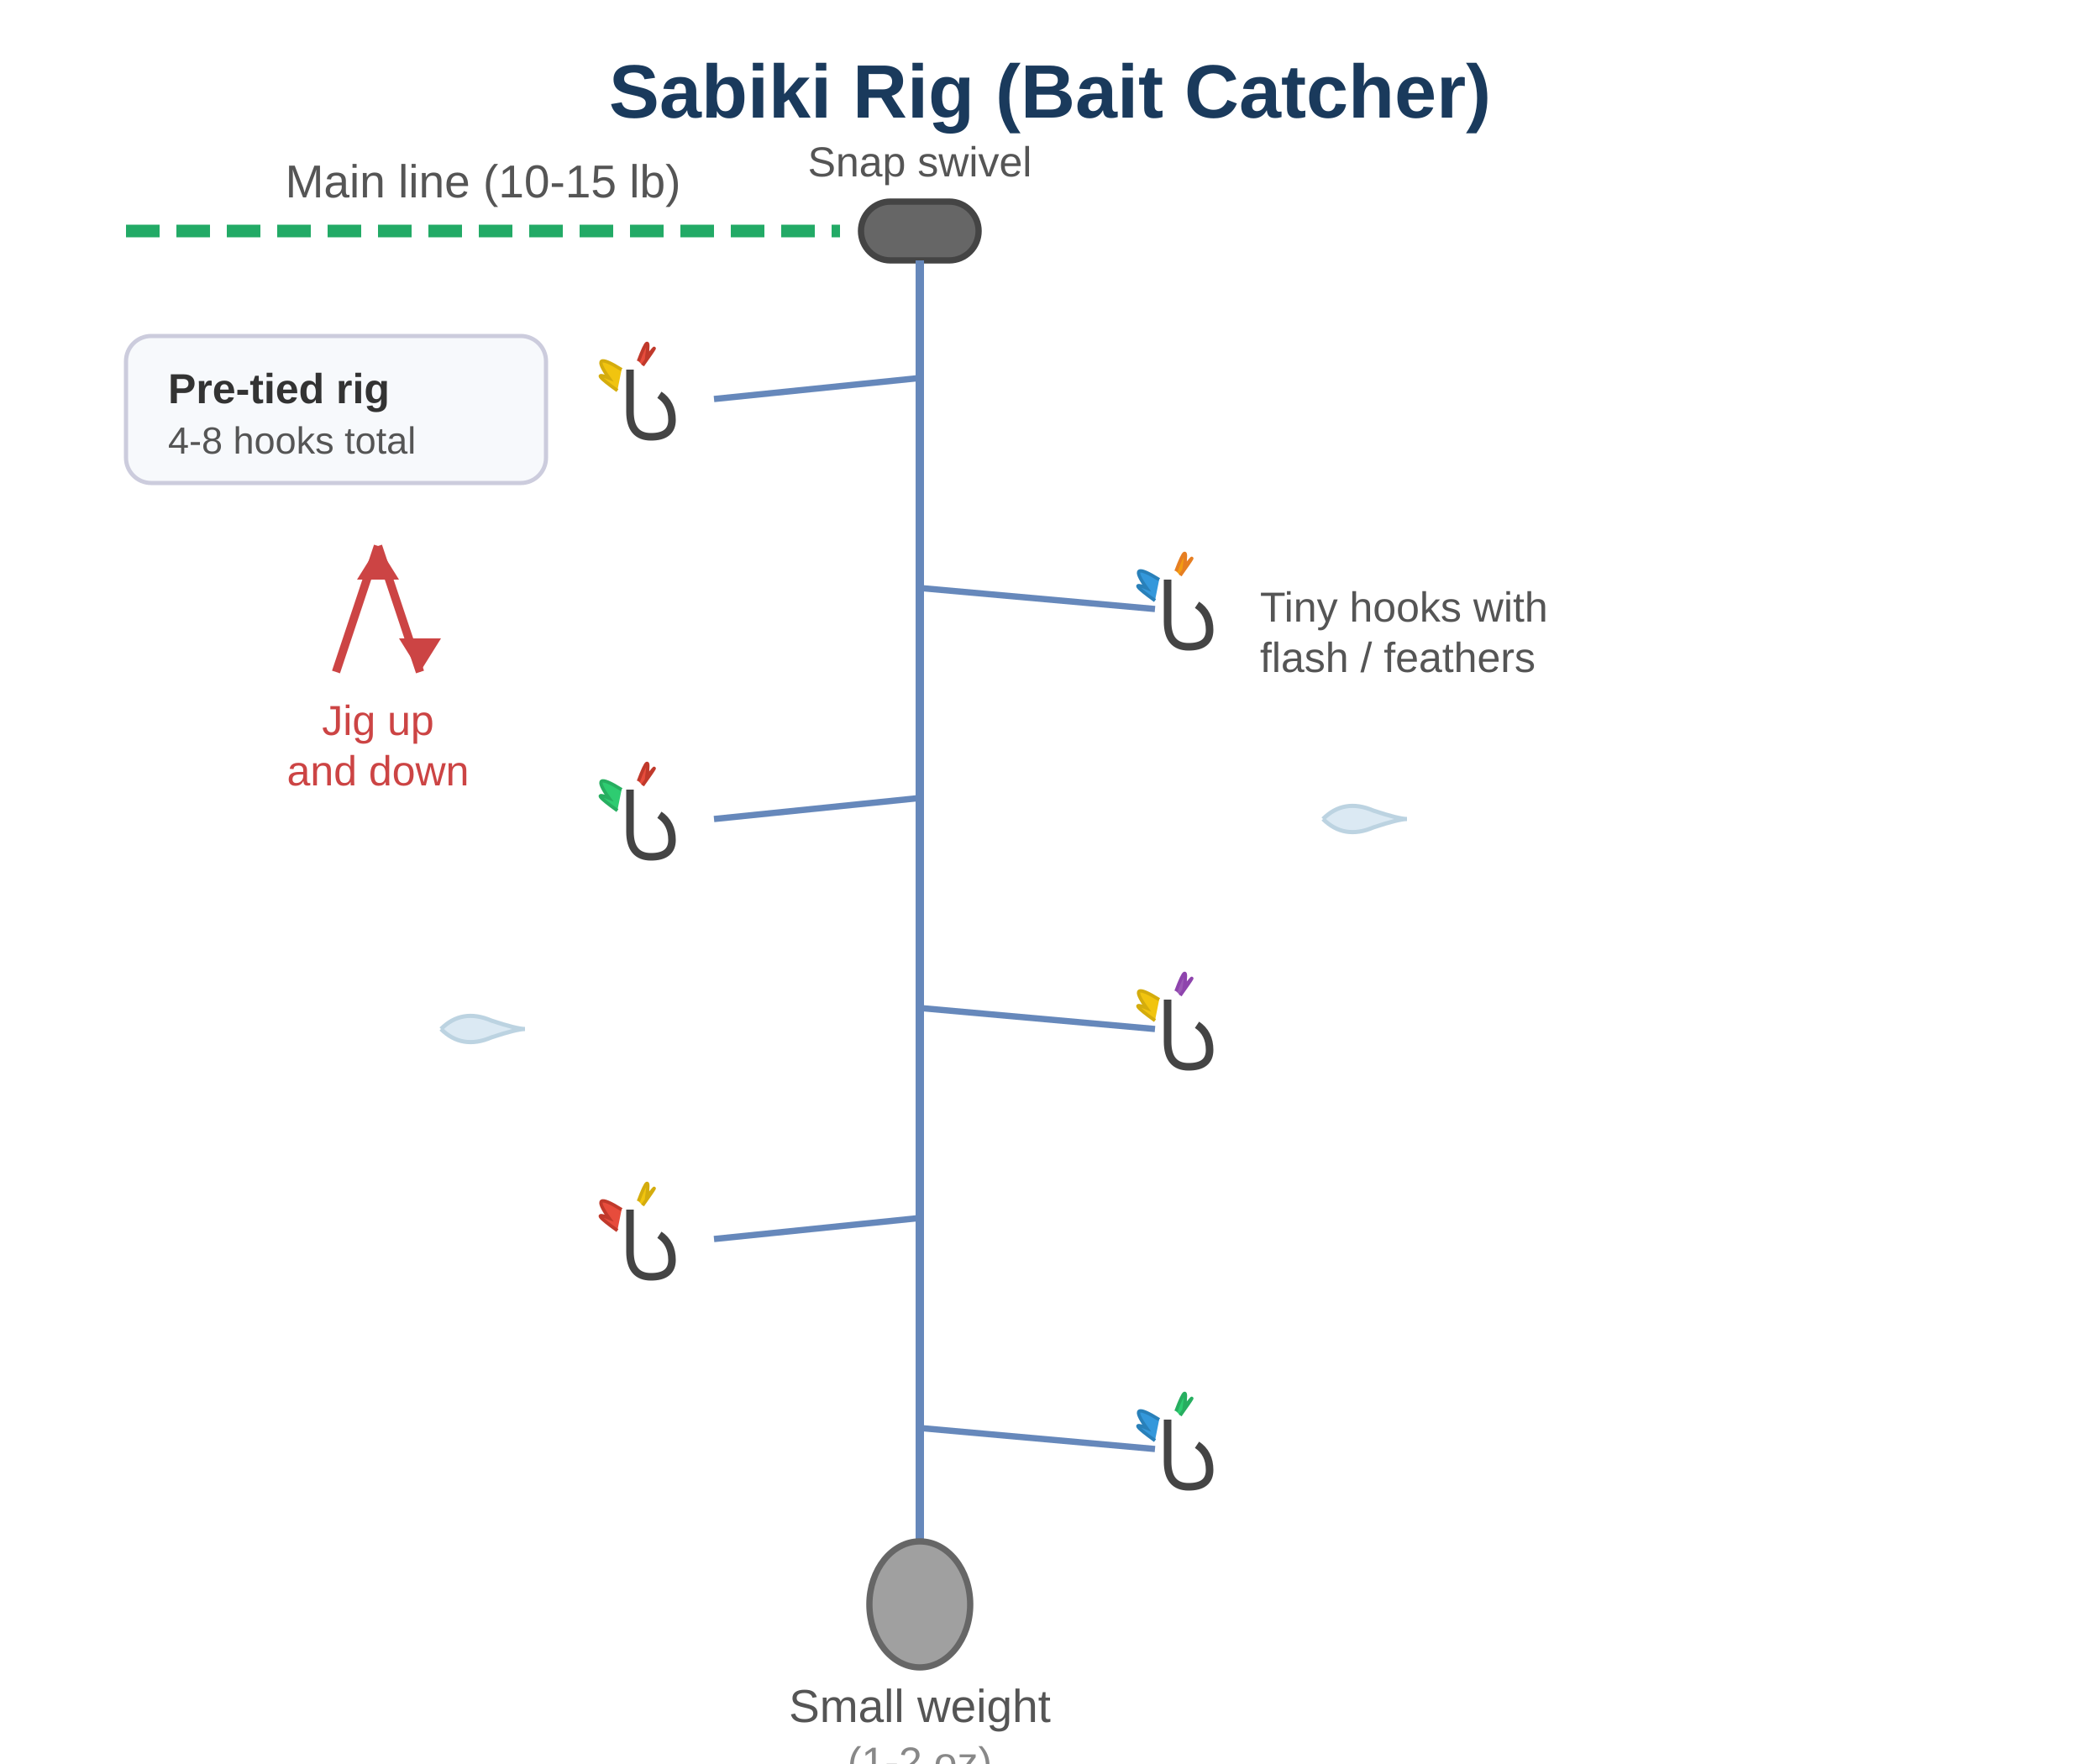
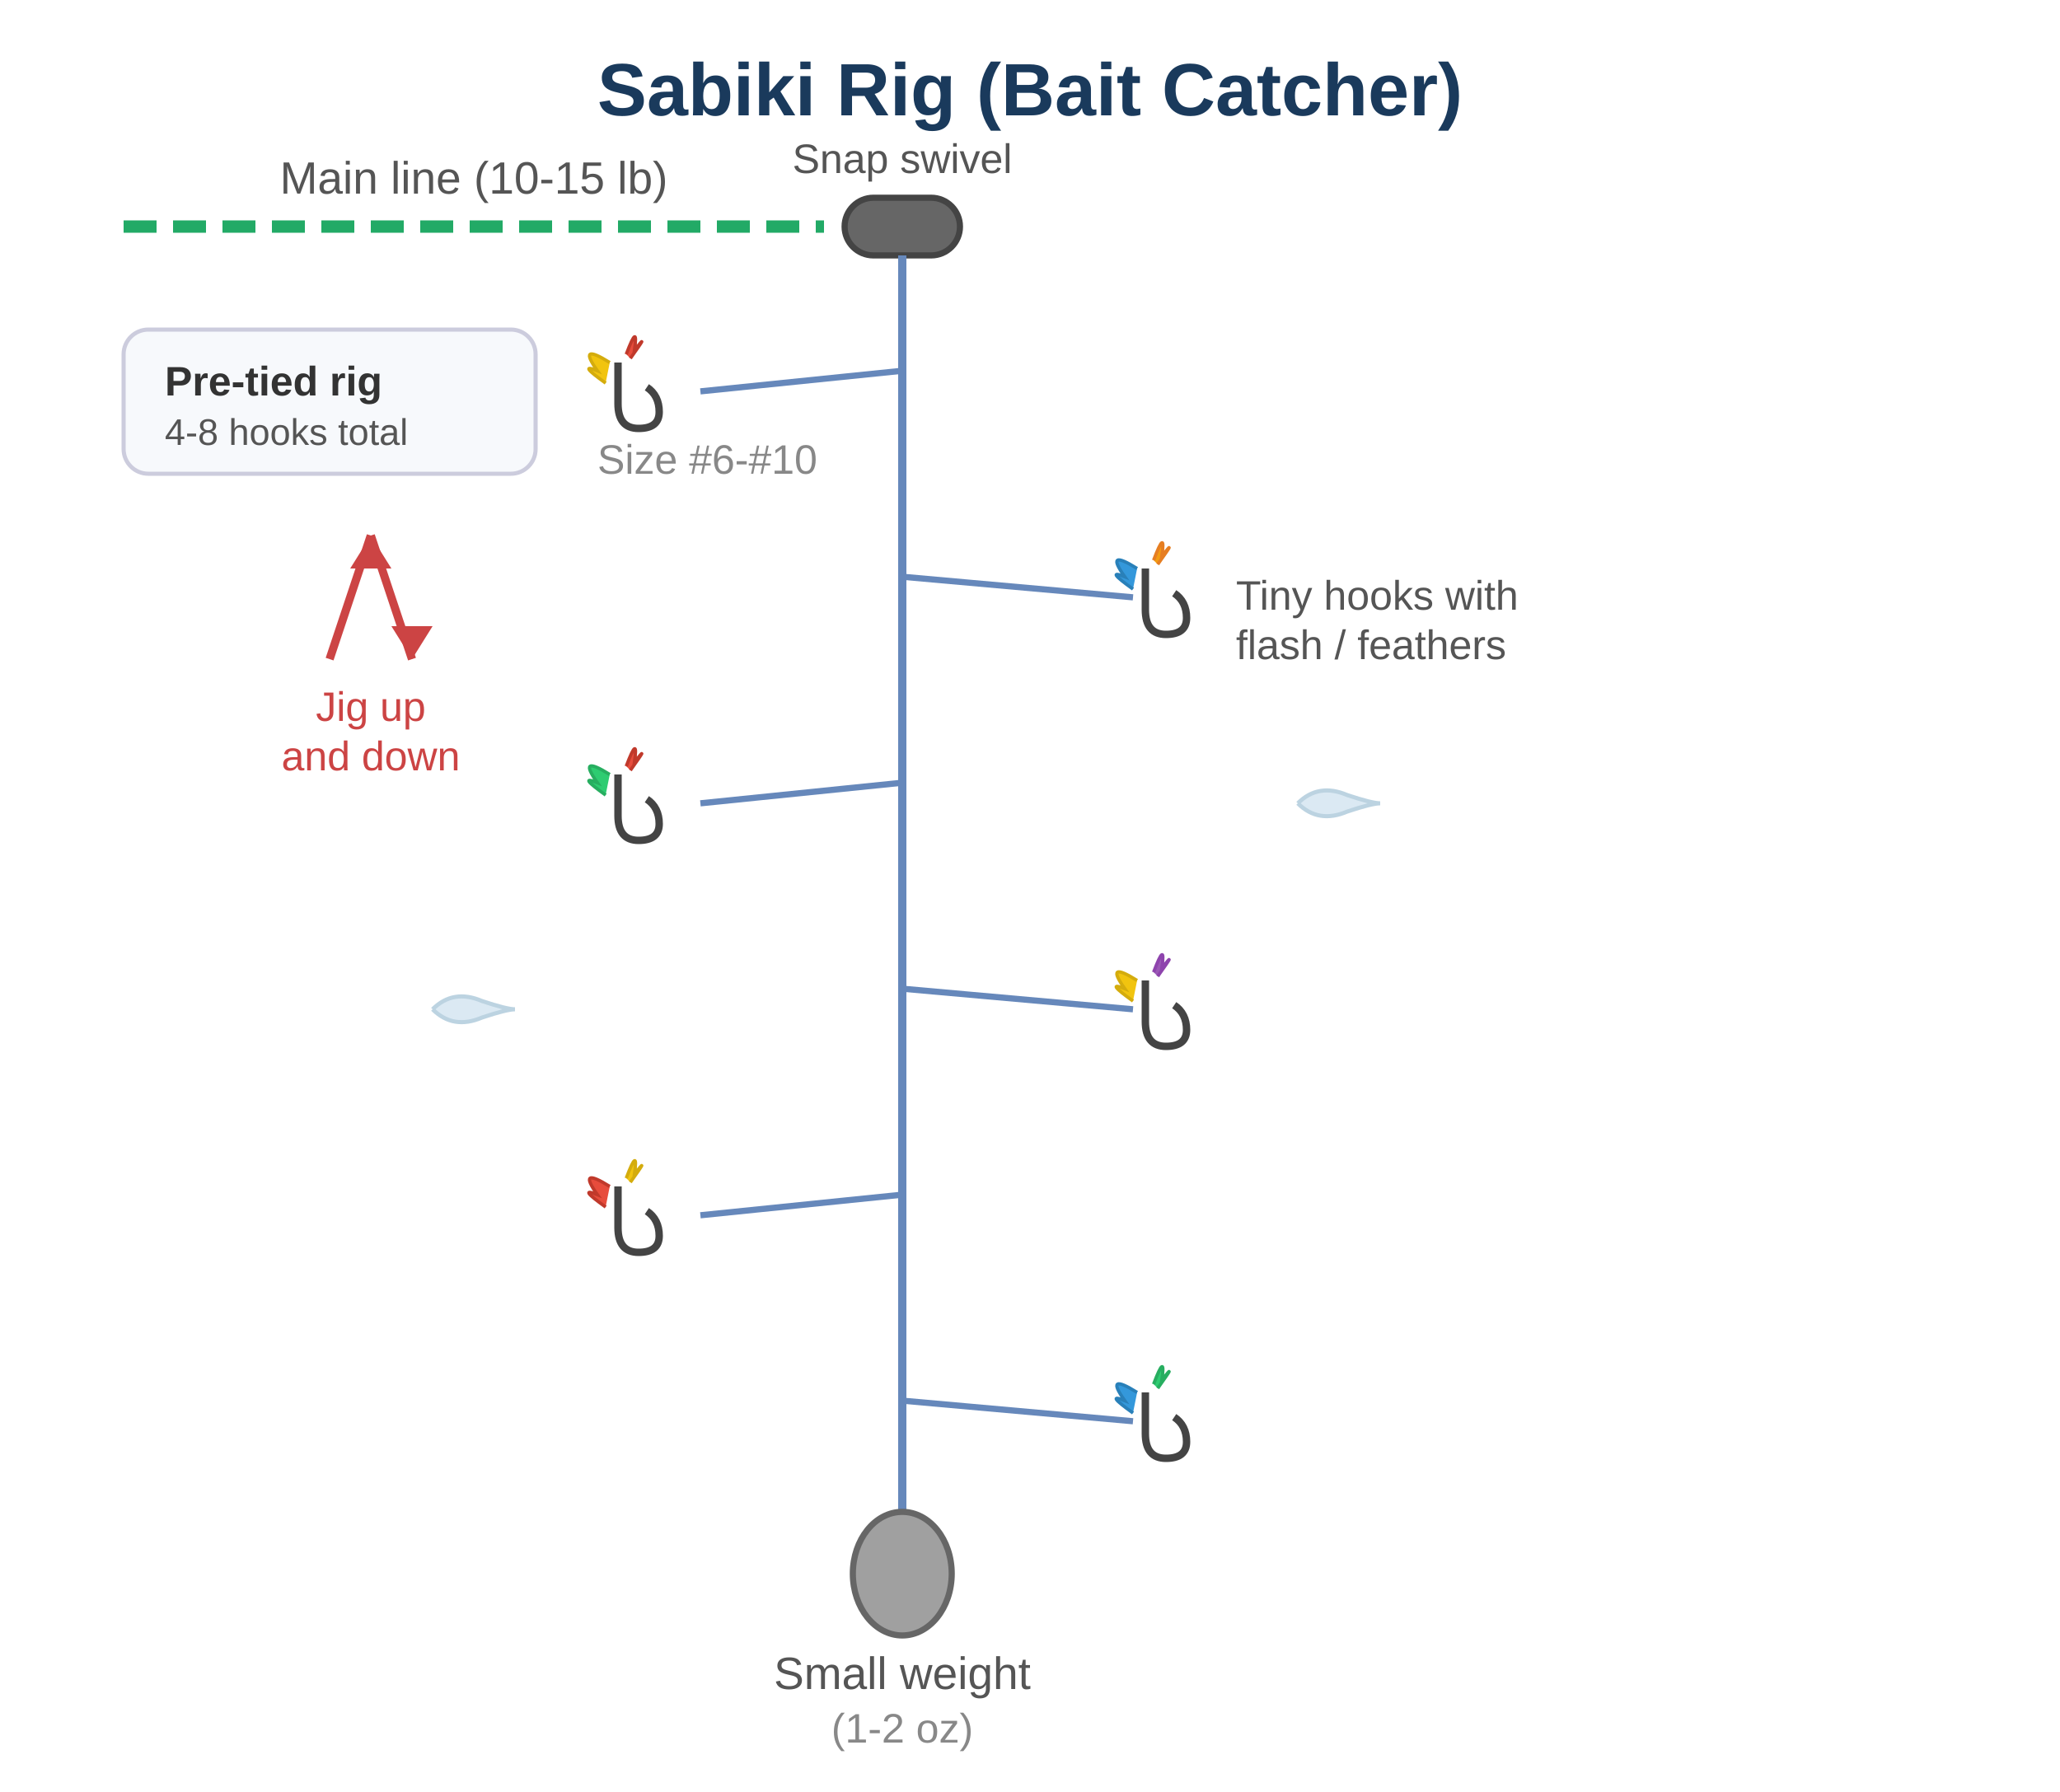
- <svg xmlns="http://www.w3.org/2000/svg" viewBox="0 0 500 420" font-family="Arial, sans-serif">
+ <svg xmlns="http://www.w3.org/2000/svg" viewBox="0 0 500 435" font-family="Arial, sans-serif">
  <text x="250" y="28" text-anchor="middle" font-size="18" font-weight="bold" fill="#1a3a5c">Sabiki Rig (Bait Catcher)</text>
  <line x1="30" y1="55" x2="200" y2="55" stroke="#2a6" stroke-width="3" stroke-dasharray="8,4" />
  <text x="115" y="47" text-anchor="middle" font-size="11" fill="#555">Main line (10-15 lb)</text>
  <rect x="205" y="48" width="28" height="14" rx="7" fill="#666" stroke="#444" stroke-width="1.5" />
  <text x="219" y="42" text-anchor="middle" font-size="10" fill="#555">Snap swivel</text>
  <line x1="219" y1="62" x2="219" y2="370" stroke="#68b" stroke-width="2" />
  <g>
    <line x1="219" y1="90" x2="170" y2="95" stroke="#68b" stroke-width="1.5" />
    <g transform="translate(150, 88)">
      <path d="M0 0 L0 10 Q0 16 5 16 Q10 16 10 12 Q10 8 7 6" fill="none" stroke="#444" stroke-width="1.8" />
      <path d="M-2 0 Q-10 -5 -5 2 Q-10 0 -3 5" fill="#f1c40f" stroke="#d4ac0d" stroke-width="0.8" />
      <path d="M2 -2 Q5 -10 4 -3 Q8 -8 3 -1" fill="#e74c3c" stroke="#c0392b" stroke-width="0.8" />
    </g>
  </g>
  <g>
    <line x1="219" y1="140" x2="275" y2="145" stroke="#68b" stroke-width="1.5" />
    <g transform="translate(278, 138)">
      <path d="M0 0 L0 10 Q0 16 5 16 Q10 16 10 12 Q10 8 7 6" fill="none" stroke="#444" stroke-width="1.8" />
      <path d="M-2 0 Q-10 -5 -5 2 Q-10 0 -3 5" fill="#3498db" stroke="#2980b9" stroke-width="0.8" />
      <path d="M2 -2 Q5 -10 4 -3 Q8 -8 3 -1" fill="#f39c12" stroke="#e67e22" stroke-width="0.8" />
    </g>
    <text x="300" y="148" font-size="10" fill="#555">Tiny hooks with</text>
    <text x="300" y="160" font-size="10" fill="#555">flash / feathers</text>
  </g>
  <g>
    <line x1="219" y1="190" x2="170" y2="195" stroke="#68b" stroke-width="1.5" />
    <g transform="translate(150, 188)">
      <path d="M0 0 L0 10 Q0 16 5 16 Q10 16 10 12 Q10 8 7 6" fill="none" stroke="#444" stroke-width="1.8" />
      <path d="M-2 0 Q-10 -5 -5 2 Q-10 0 -3 5" fill="#2ecc71" stroke="#27ae60" stroke-width="0.8" />
      <path d="M2 -2 Q5 -10 4 -3 Q8 -8 3 -1" fill="#e74c3c" stroke="#c0392b" stroke-width="0.8" />
    </g>
  </g>
  <g>
    <line x1="219" y1="240" x2="275" y2="245" stroke="#68b" stroke-width="1.5" />
    <g transform="translate(278, 238)">
      <path d="M0 0 L0 10 Q0 16 5 16 Q10 16 10 12 Q10 8 7 6" fill="none" stroke="#444" stroke-width="1.8" />
      <path d="M-2 0 Q-10 -5 -5 2 Q-10 0 -3 5" fill="#f1c40f" stroke="#d4ac0d" stroke-width="0.8" />
      <path d="M2 -2 Q5 -10 4 -3 Q8 -8 3 -1" fill="#9b59b6" stroke="#8e44ad" stroke-width="0.8" />
    </g>
  </g>
  <g>
    <line x1="219" y1="290" x2="170" y2="295" stroke="#68b" stroke-width="1.5" />
    <g transform="translate(150, 288)">
      <path d="M0 0 L0 10 Q0 16 5 16 Q10 16 10 12 Q10 8 7 6" fill="none" stroke="#444" stroke-width="1.8" />
      <path d="M-2 0 Q-10 -5 -5 2 Q-10 0 -3 5" fill="#e74c3c" stroke="#c0392b" stroke-width="0.8" />
      <path d="M2 -2 Q5 -10 4 -3 Q8 -8 3 -1" fill="#f1c40f" stroke="#d4ac0d" stroke-width="0.8" />
    </g>
  </g>
  <g>
    <line x1="219" y1="340" x2="275" y2="345" stroke="#68b" stroke-width="1.5" />
    <g transform="translate(278, 338)">
      <path d="M0 0 L0 10 Q0 16 5 16 Q10 16 10 12 Q10 8 7 6" fill="none" stroke="#444" stroke-width="1.8" />
      <path d="M-2 0 Q-10 -5 -5 2 Q-10 0 -3 5" fill="#3498db" stroke="#2980b9" stroke-width="0.8" />
      <path d="M2 -2 Q5 -10 4 -3 Q8 -8 3 -1" fill="#2ecc71" stroke="#27ae60" stroke-width="0.8" />
    </g>
  </g>
-   <text x="130" y="97" text-anchor="end" font-size="10" fill="#888">Size #6-#10</text>
+   <text x="145" y="115" font-size="10" fill="#888">Size #6-#10</text>
  <g transform="translate(207, 370)">
    <ellipse cx="12" cy="12" rx="12" ry="15" fill="#a0a0a0" stroke="#666" stroke-width="1.5" />
    <text x="12" y="40" text-anchor="middle" font-size="11" fill="#555">Small weight</text>
    <text x="12" y="53" text-anchor="middle" font-size="10" fill="#888">(1-2 oz)</text>
  </g>
  <g transform="translate(80, 130)">
    <path d="M0 30 L10 0" stroke="#c44" stroke-width="2" />
    <polygon points="10,0 5,8 15,8" fill="#c44" />
    <path d="M10 0 L20 30" stroke="#c44" stroke-width="2" />
    <polygon points="20,30 15,22 25,22" fill="#c44" />
    <text x="10" y="45" text-anchor="middle" font-size="10" fill="#c44">Jig up</text>
    <text x="10" y="57" text-anchor="middle" font-size="10" fill="#c44">and down</text>
  </g>
  <g transform="translate(315, 190)" opacity="0.5">
    <path d="M0 5 Q5 0 12 3 Q18 5 20 5 Q18 5 12 7 Q5 10 0 5" fill="#b8d4e8" stroke="#7aa8c4" stroke-width="1" />
  </g>
  <g transform="translate(105, 240)" opacity="0.5">
    <path d="M0 5 Q5 0 12 3 Q18 5 20 5 Q18 5 12 7 Q5 10 0 5" fill="#b8d4e8" stroke="#7aa8c4" stroke-width="1" />
  </g>
  <rect x="30" y="80" width="100" height="35" rx="6" fill="#f7f9fc" stroke="#ccd" stroke-width="1" />
  <text x="40" y="96" font-size="10" fill="#333" font-weight="bold">Pre-tied rig</text>
  <text x="40" y="108" font-size="9" fill="#555">4-8 hooks total</text>
</svg>
